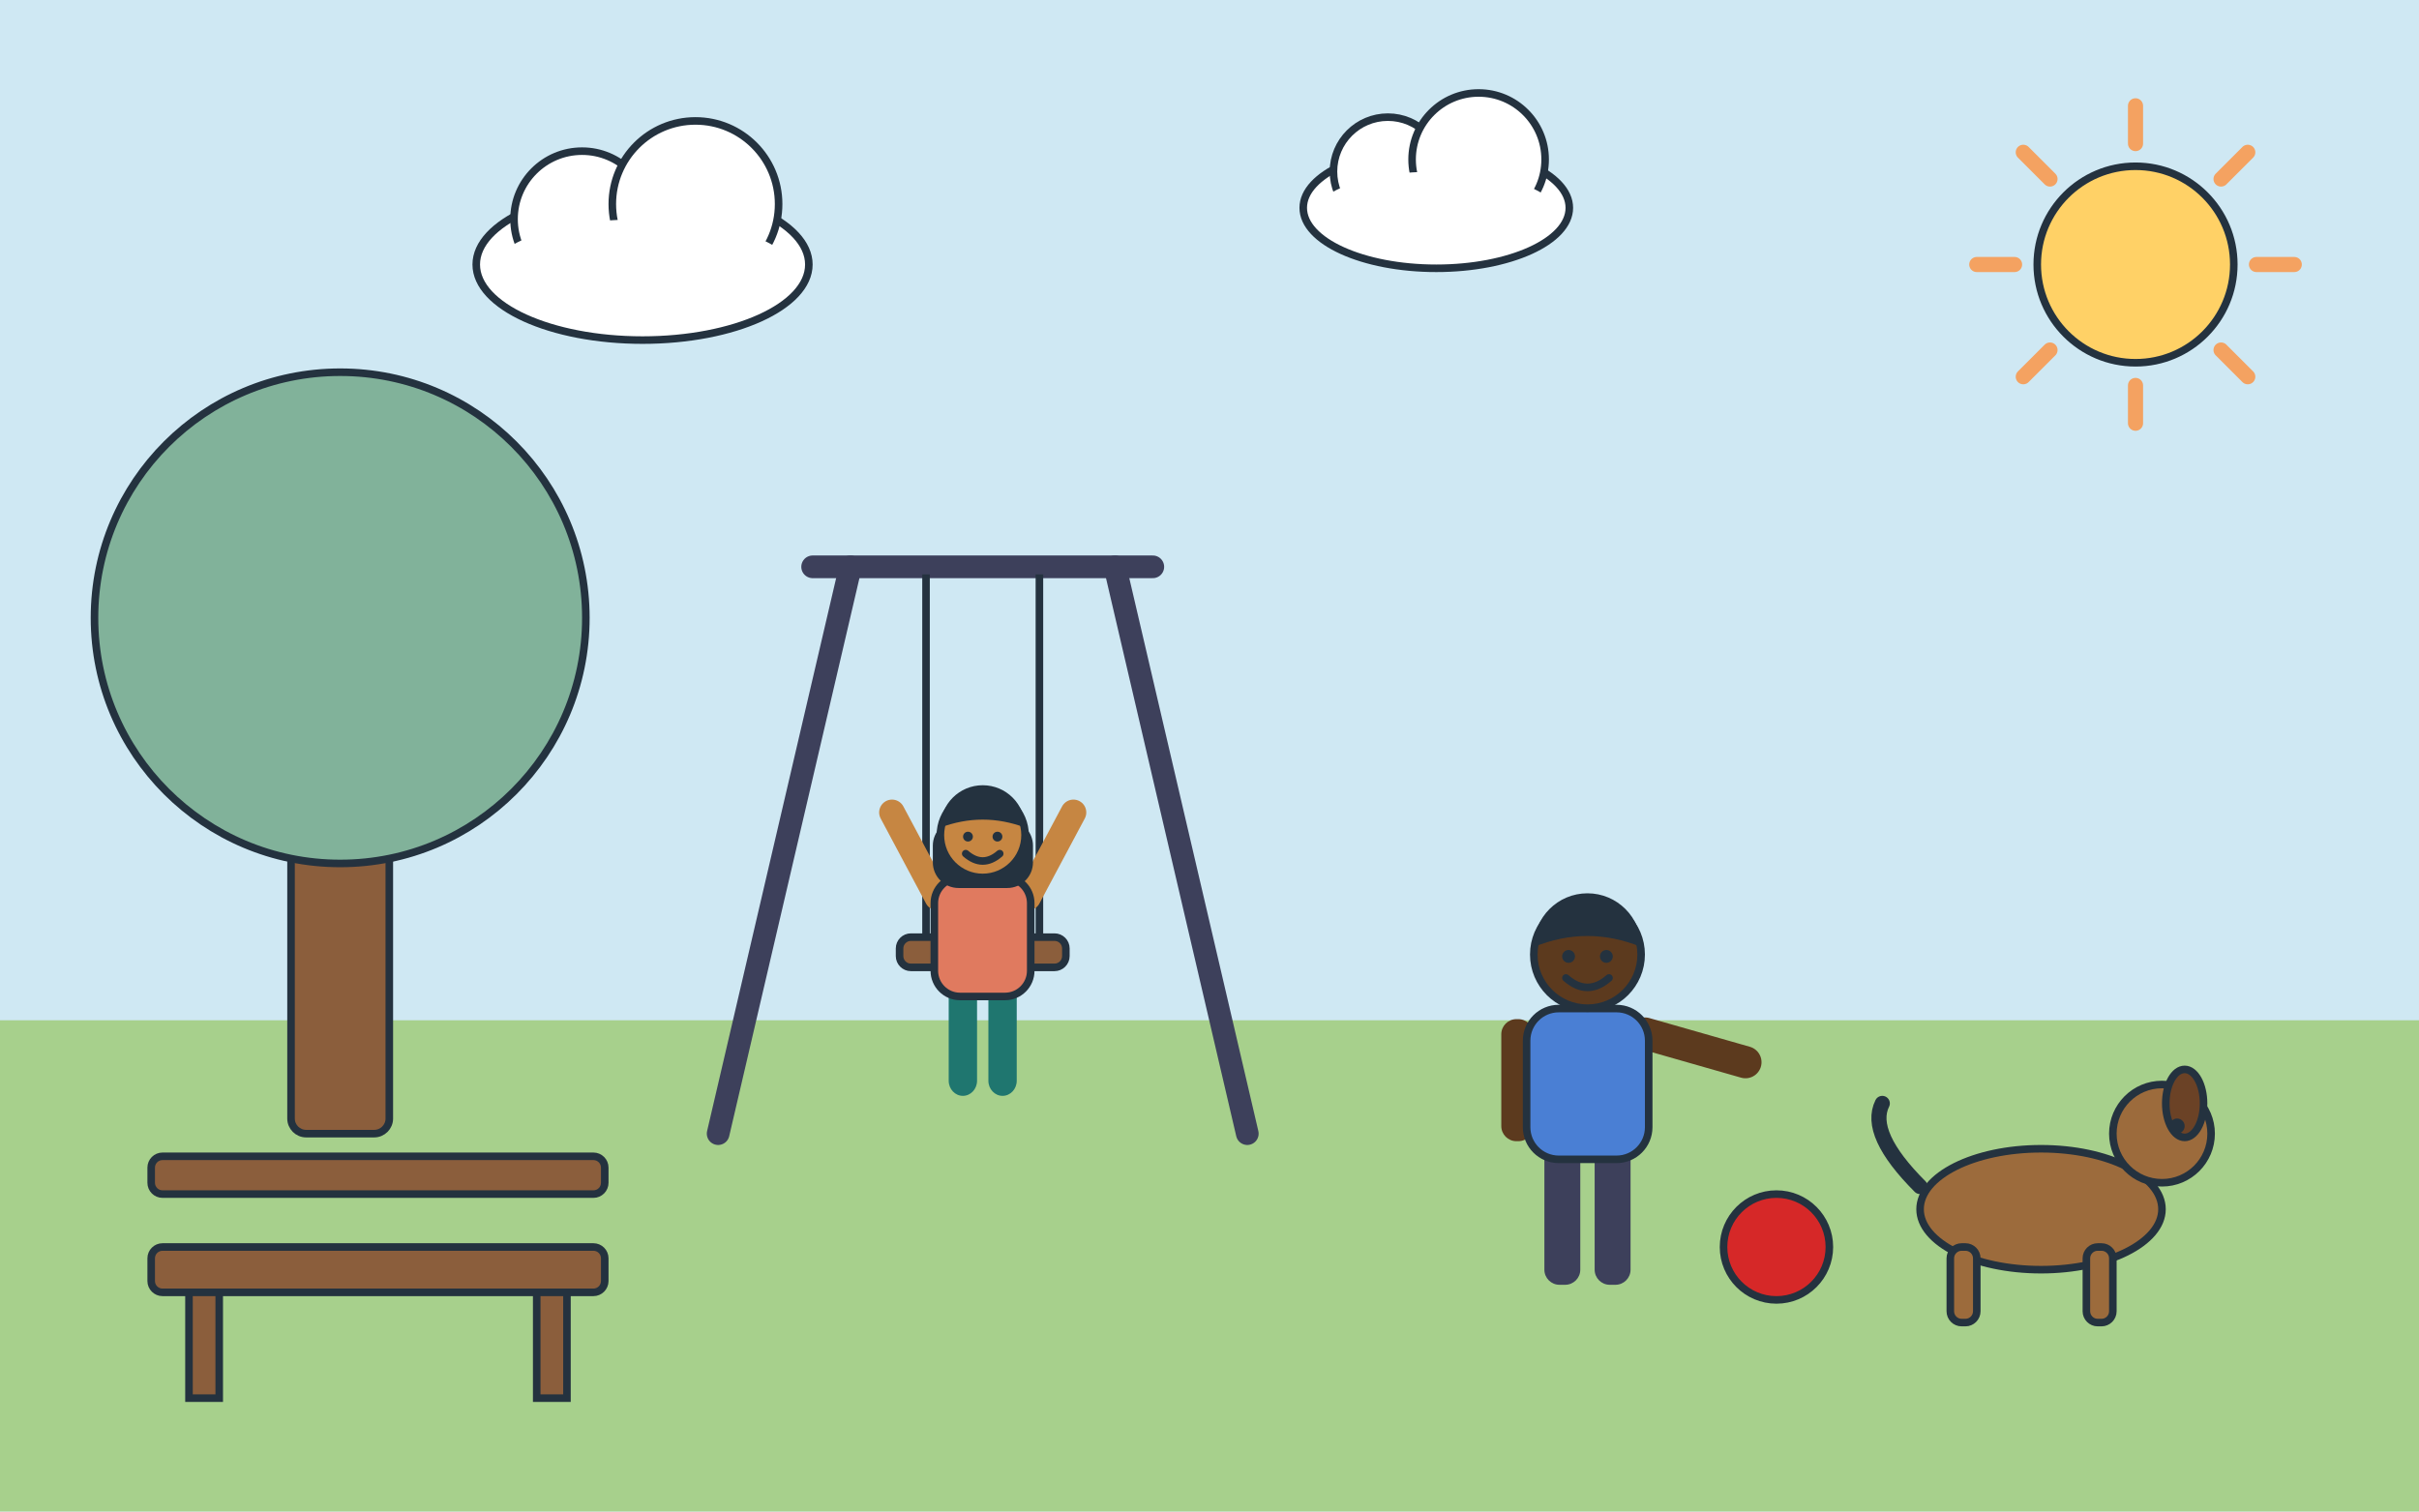
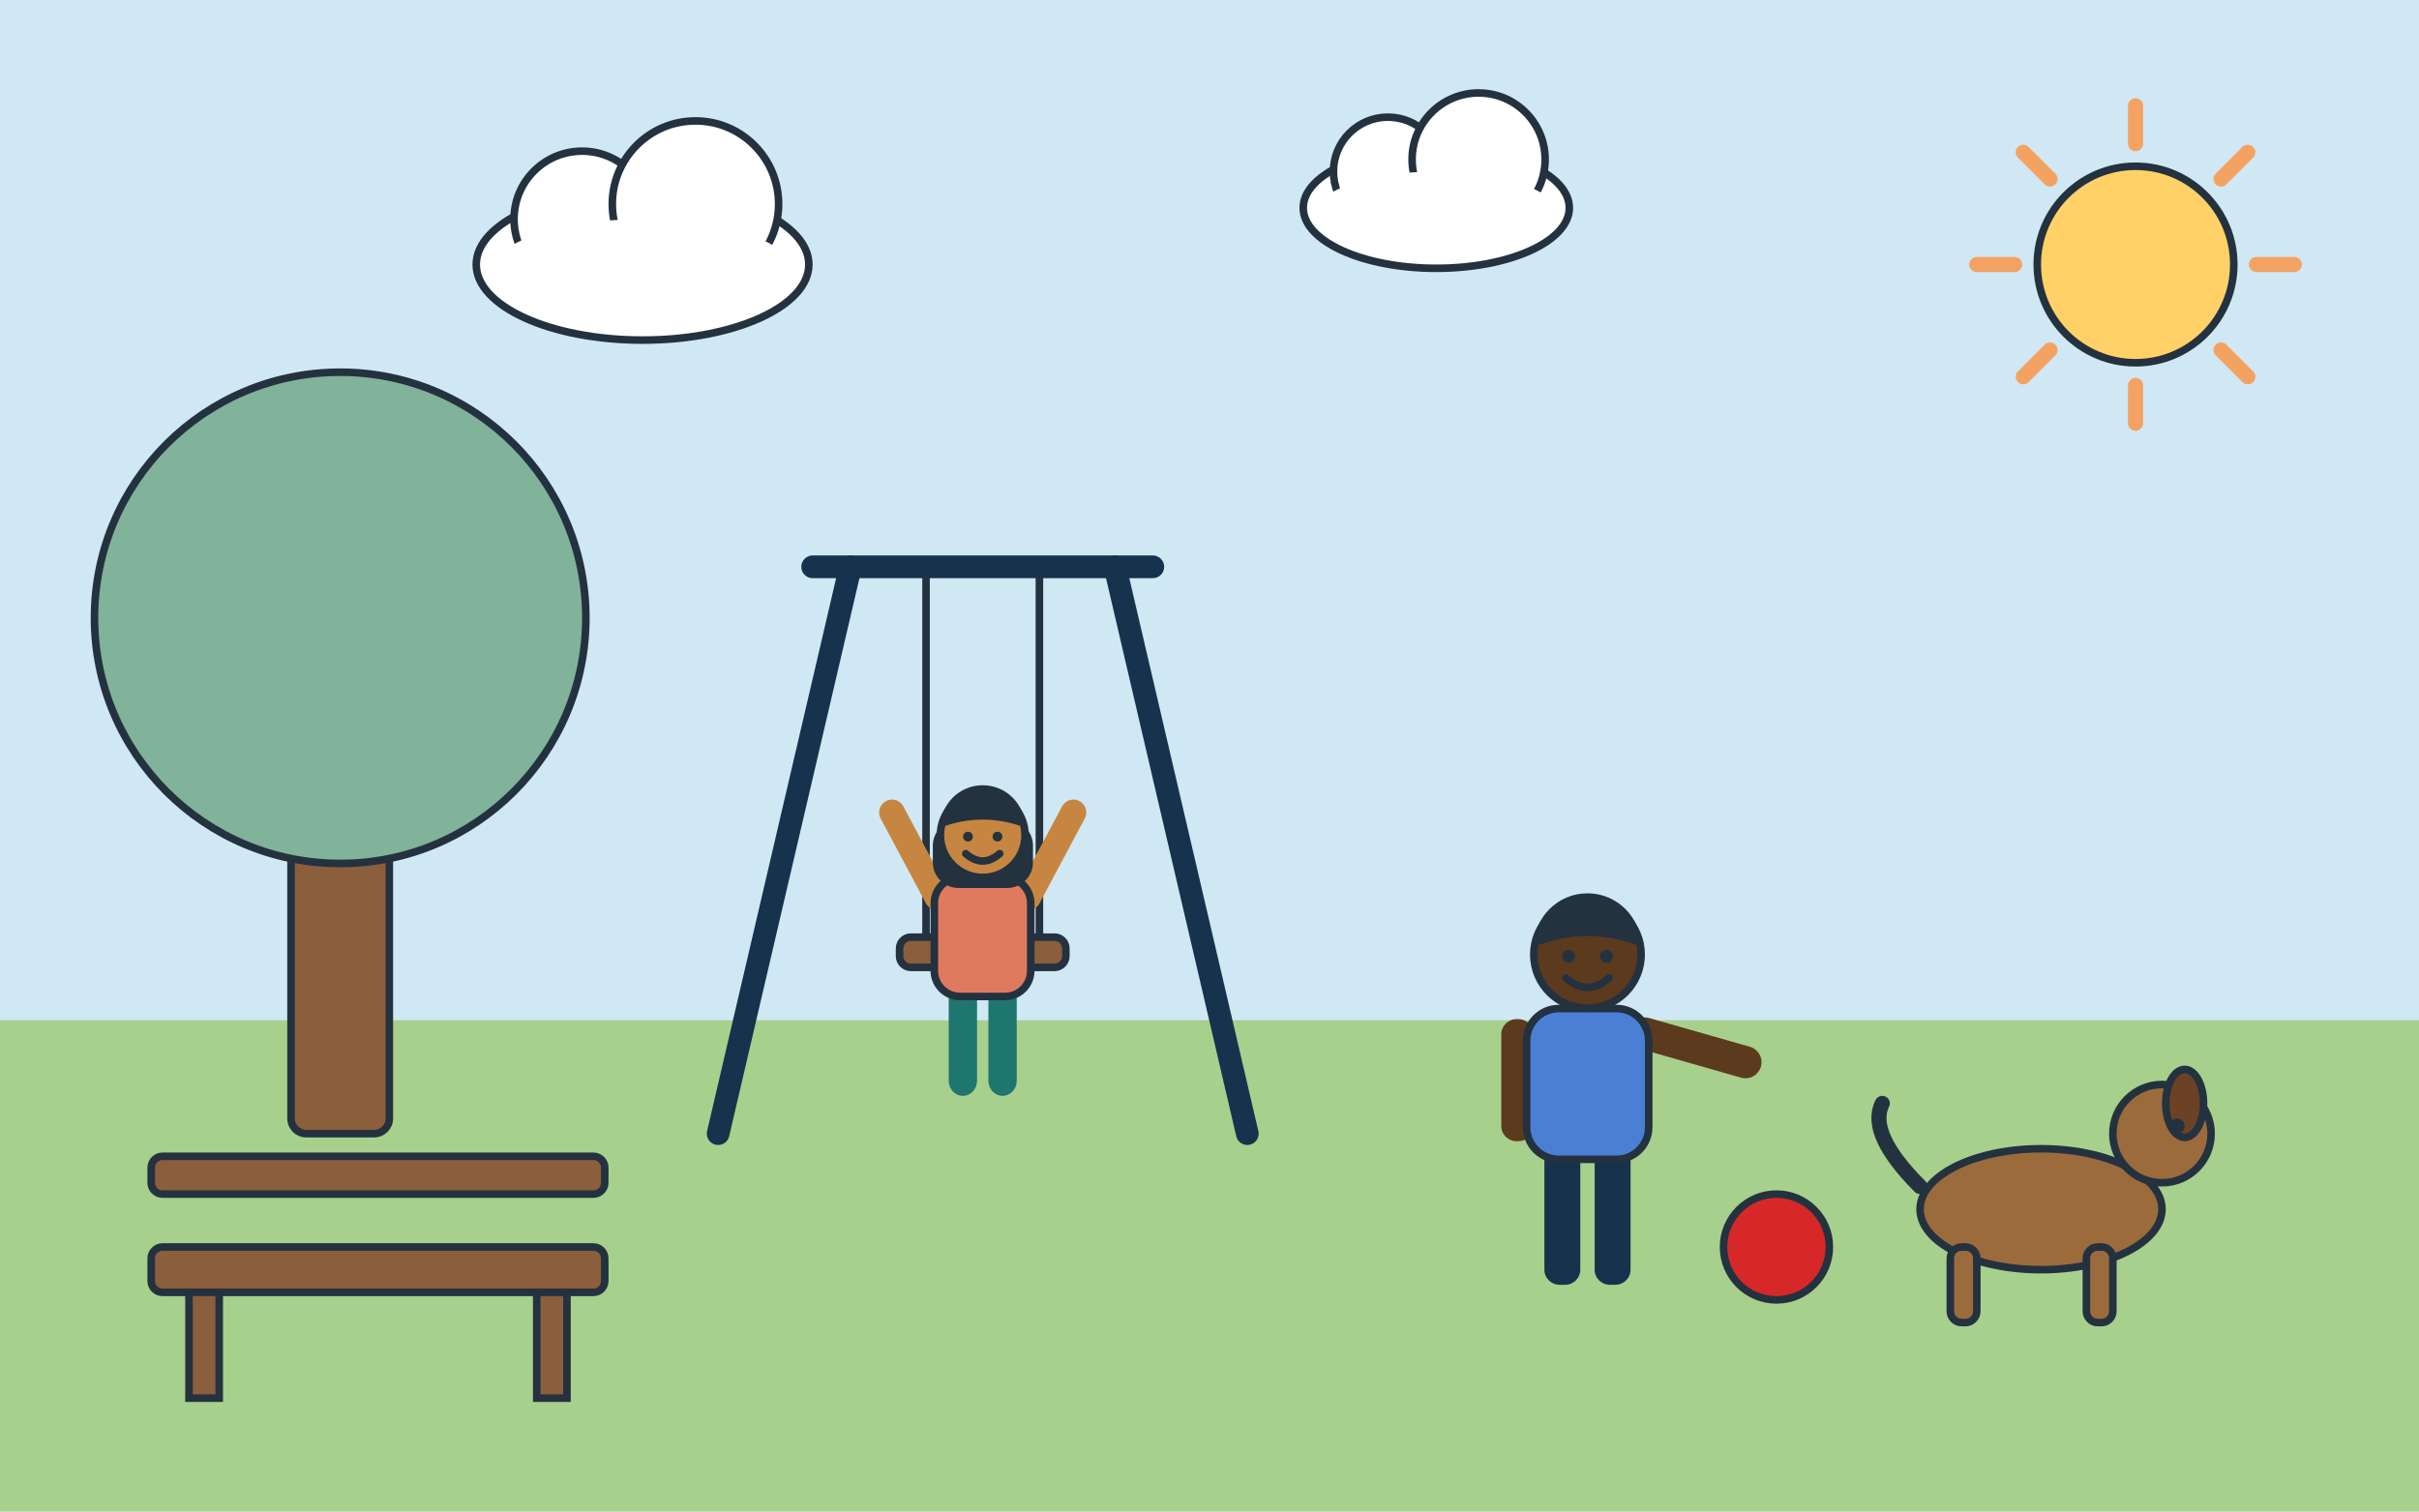
<svg xmlns="http://www.w3.org/2000/svg" viewBox="0 0 640 400" width="640" height="400" role="img">
  <rect width="640" height="400" fill="#cfe8f3" />
  <rect y="270" width="640" height="130" fill="#a7d08c" />
  <line x1="565" y1="38" x2="565" y2="28" stroke="#f4a261" stroke-width="4" stroke-linecap="round" transform="rotate(0 565 70)" />
  <line x1="565" y1="38" x2="565" y2="28" stroke="#f4a261" stroke-width="4" stroke-linecap="round" transform="rotate(45 565 70)" />
  <line x1="565" y1="38" x2="565" y2="28" stroke="#f4a261" stroke-width="4" stroke-linecap="round" transform="rotate(90 565 70)" />
  <line x1="565" y1="38" x2="565" y2="28" stroke="#f4a261" stroke-width="4" stroke-linecap="round" transform="rotate(135 565 70)" />
  <line x1="565" y1="38" x2="565" y2="28" stroke="#f4a261" stroke-width="4" stroke-linecap="round" transform="rotate(180 565 70)" />
  <line x1="565" y1="38" x2="565" y2="28" stroke="#f4a261" stroke-width="4" stroke-linecap="round" transform="rotate(225 565 70)" />
  <line x1="565" y1="38" x2="565" y2="28" stroke="#f4a261" stroke-width="4" stroke-linecap="round" transform="rotate(270 565 70)" />
  <line x1="565" y1="38" x2="565" y2="28" stroke="#f4a261" stroke-width="4" stroke-linecap="round" transform="rotate(315 565 70)" />
  <circle cx="565" cy="70" r="26" fill="#ffd166" stroke="#24323f" stroke-width="2" />
  <g fill="#ffffff" stroke="#24323f" stroke-width="2">
    <ellipse cx="170" cy="70" rx="44.0" ry="20.0" />
    <circle cx="154.0" cy="58.0" r="18.0" />
    <circle cx="184.0" cy="54.0" r="22.0" />
  </g>
  <ellipse cx="170" cy="72.0" rx="40.0" ry="14.0" fill="#ffffff" />
  <g fill="#ffffff" stroke="#24323f" stroke-width="2">
    <ellipse cx="380" cy="55" rx="35.2" ry="16.0" />
    <circle cx="367.2" cy="45.4" r="14.4" />
    <circle cx="391.2" cy="42.2" r="17.6" />
  </g>
  <ellipse cx="380" cy="56.6" rx="32.0" ry="11.2" fill="#ffffff" />
  <rect x="77.0" y="209.0" width="26.0" height="91.0" rx="4" fill="#8b5e3c" stroke="#24323f" stroke-width="2" />
  <circle cx="90" cy="163.5" r="65.0" fill="#81b29a" stroke="#24323f" stroke-width="2" />
-   <g stroke="#3d405b" stroke-width="6" stroke-linecap="round" fill="none">
+   <g stroke="#17324d" stroke-width="6" stroke-linecap="round" fill="none">
    <line x1="190" y1="300" x2="225" y2="150" />
    <line x1="330" y1="300" x2="295" y2="150" />
    <line x1="215" y1="150" x2="305" y2="150" />
  </g>
  <line x1="245" y1="152" x2="245" y2="250" stroke="#24323f" stroke-width="2" />
  <line x1="275" y1="152" x2="275" y2="250" stroke="#24323f" stroke-width="2" />
  <rect x="238" y="248" width="44" height="8" rx="3" fill="#8b5e3c" stroke="#24323f" stroke-width="2" />
  <rect x="251.0" y="260.0" width="7.5" height="30.0" rx="4" fill="#1f766f" />
  <rect x="261.5" y="260.0" width="7.5" height="30.0" rx="4" fill="#1f766f" />
  <line x1="248.0" y1="237.5" x2="236.0" y2="215.0" stroke="#c68642" stroke-width="6.8" stroke-linecap="round" />
  <line x1="272.0" y1="237.5" x2="284.0" y2="215.0" stroke="#c68642" stroke-width="6.8" stroke-linecap="round" />
  <rect x="247.2" y="232.2" width="25.5" height="31.5" rx="6.8" fill="#e07a5f" stroke="#24323f" stroke-width="2" />
  <rect x="246.8" y="217.0" width="26.5" height="18.0" rx="6.8" fill="#24323f" />
  <circle cx="260.0" cy="221.0" r="11.2" fill="#c68642" stroke="#24323f" stroke-width="2" />
  <path d="M248.8 219.0 A11.2 11.2 0 0 1 271.2 219.0 Q260.0 214.8 248.8 219.0Z" fill="#24323f" />
  <circle cx="256.1" cy="221.4" r="1.3" fill="#24323f" />
  <circle cx="263.9" cy="221.4" r="1.3" fill="#24323f" />
  <path d="M255.5 225.9 Q260.0 229.8 264.5 225.9" stroke="#24323f" stroke-width="2" fill="none" stroke-linecap="round" />
-   <rect x="408.6" y="302.0" width="9.5" height="38.0" rx="4" fill="#3d405b" />
-   <rect x="421.9" y="302.0" width="9.5" height="38.0" rx="4" fill="#3d405b" />
+   <rect x="408.6" y="302.0" width="9.5" height="38.0" rx="4" fill="#17324d" />
+   <rect x="421.9" y="302.0" width="9.5" height="38.0" rx="4" fill="#17324d" />
  <rect x="397.2" y="269.7" width="8.5" height="32.3" rx="4" fill="#5c3a1e" />
  <line x1="435.2" y1="273.5" x2="461.8" y2="281.1" stroke="#5c3a1e" stroke-width="8.5" stroke-linecap="round" />
  <rect x="403.9" y="266.9" width="32.3" height="39.9" rx="8.5" fill="#4a7fd4" stroke="#24323f" stroke-width="2" />
  <circle cx="420.0" cy="252.6" r="14.2" fill="#5c3a1e" stroke="#24323f" stroke-width="2" />
  <path d="M405.8 250.6 A14.2 14.2 0 0 1 434.2 250.6 Q420.0 244.8 405.8 250.6Z" fill="#24323f" />
  <circle cx="415.0" cy="253.1" r="1.7" fill="#24323f" />
  <circle cx="425.0" cy="253.1" r="1.7" fill="#24323f" />
  <path d="M414.3 258.8 Q420.0 263.8 425.7 258.8" stroke="#24323f" stroke-width="2" fill="none" stroke-linecap="round" />
  <circle cx="470" cy="330" r="14" fill="#d62828" stroke="#24323f" stroke-width="2" />
  <g stroke="#24323f" stroke-width="2">
    <ellipse cx="540" cy="320" rx="32" ry="16" fill="#9c6b3c" />
    <circle cx="572" cy="300" r="13" fill="#9c6b3c" />
    <ellipse cx="578" cy="292" rx="5" ry="9" fill="#6b4226" />
  </g>
  <g fill="#9c6b3c" stroke="#24323f" stroke-width="2">
    <rect x="516" y="330" width="7" height="20" rx="3" />
    <rect x="552" y="330" width="7" height="20" rx="3" />
  </g>
  <path d="M508 314 Q494 300 498 292" stroke="#24323f" stroke-width="4" fill="none" stroke-linecap="round" />
  <circle cx="576" cy="298" r="2" fill="#24323f" />
  <g fill="#8b5e3c" stroke="#24323f" stroke-width="2">
    <rect x="40" y="330" width="120" height="12" rx="3" />
    <rect x="40" y="306" width="120" height="10" rx="3" />
    <rect x="50" y="342" width="8" height="28" />
    <rect x="142" y="342" width="8" height="28" />
  </g>
</svg>
